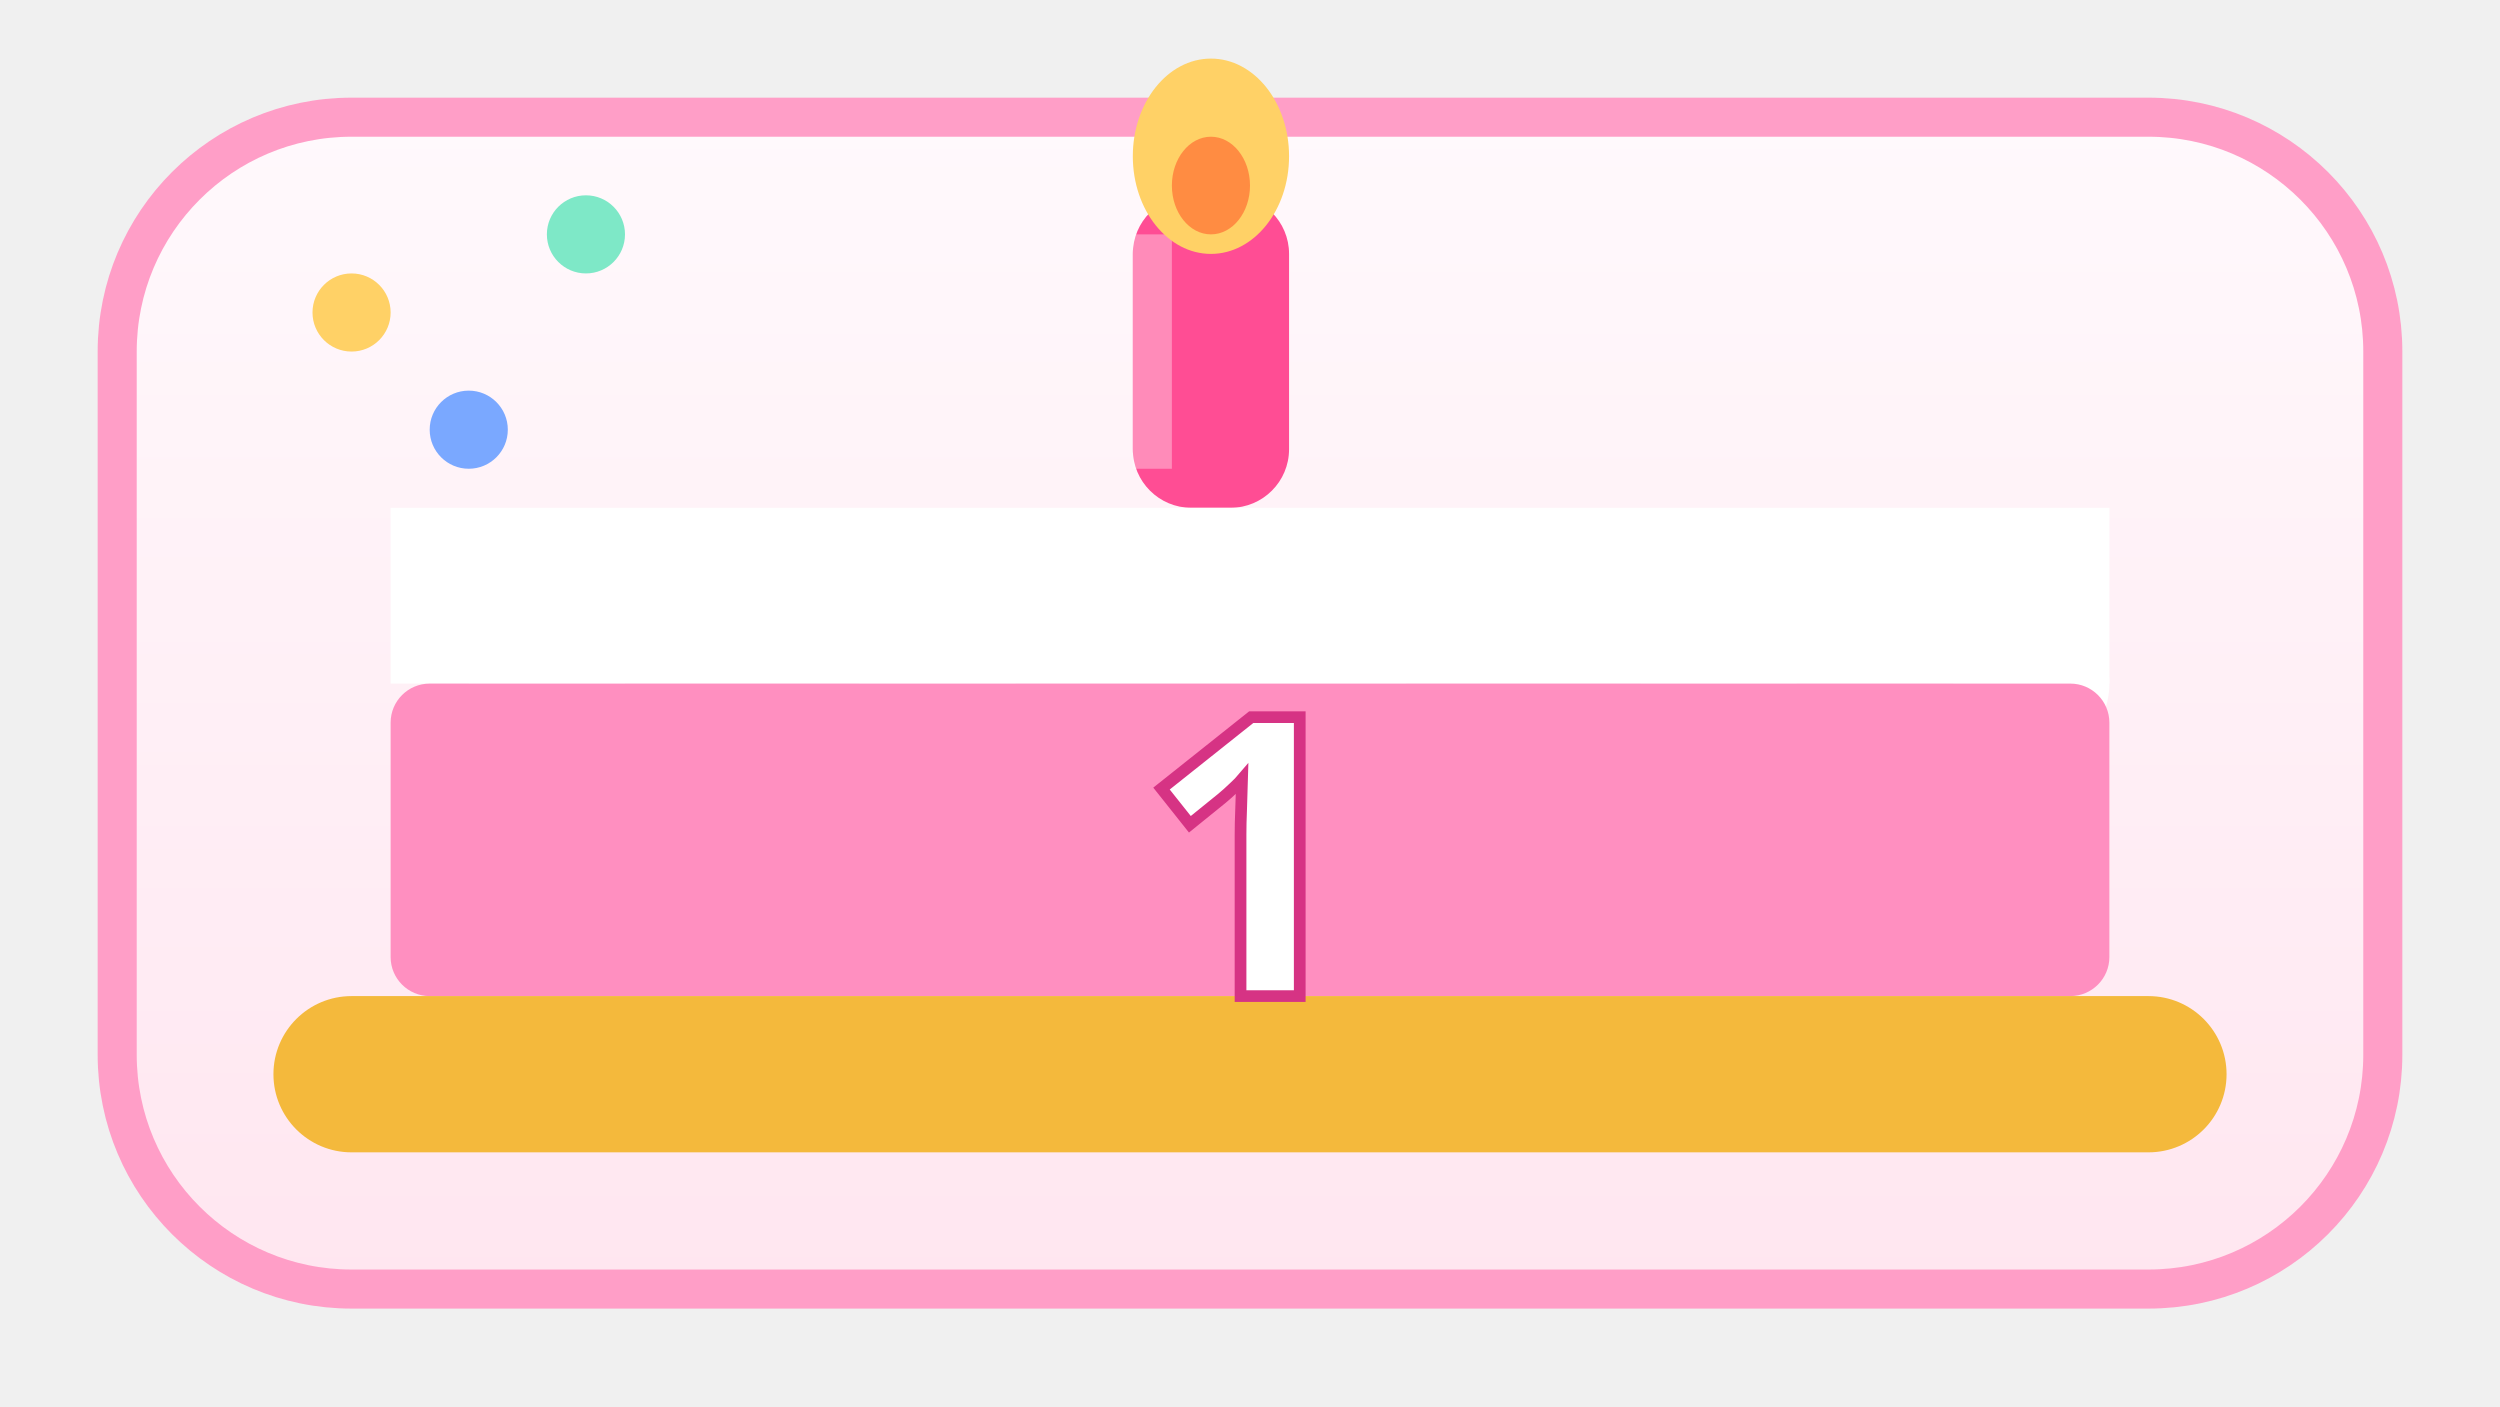
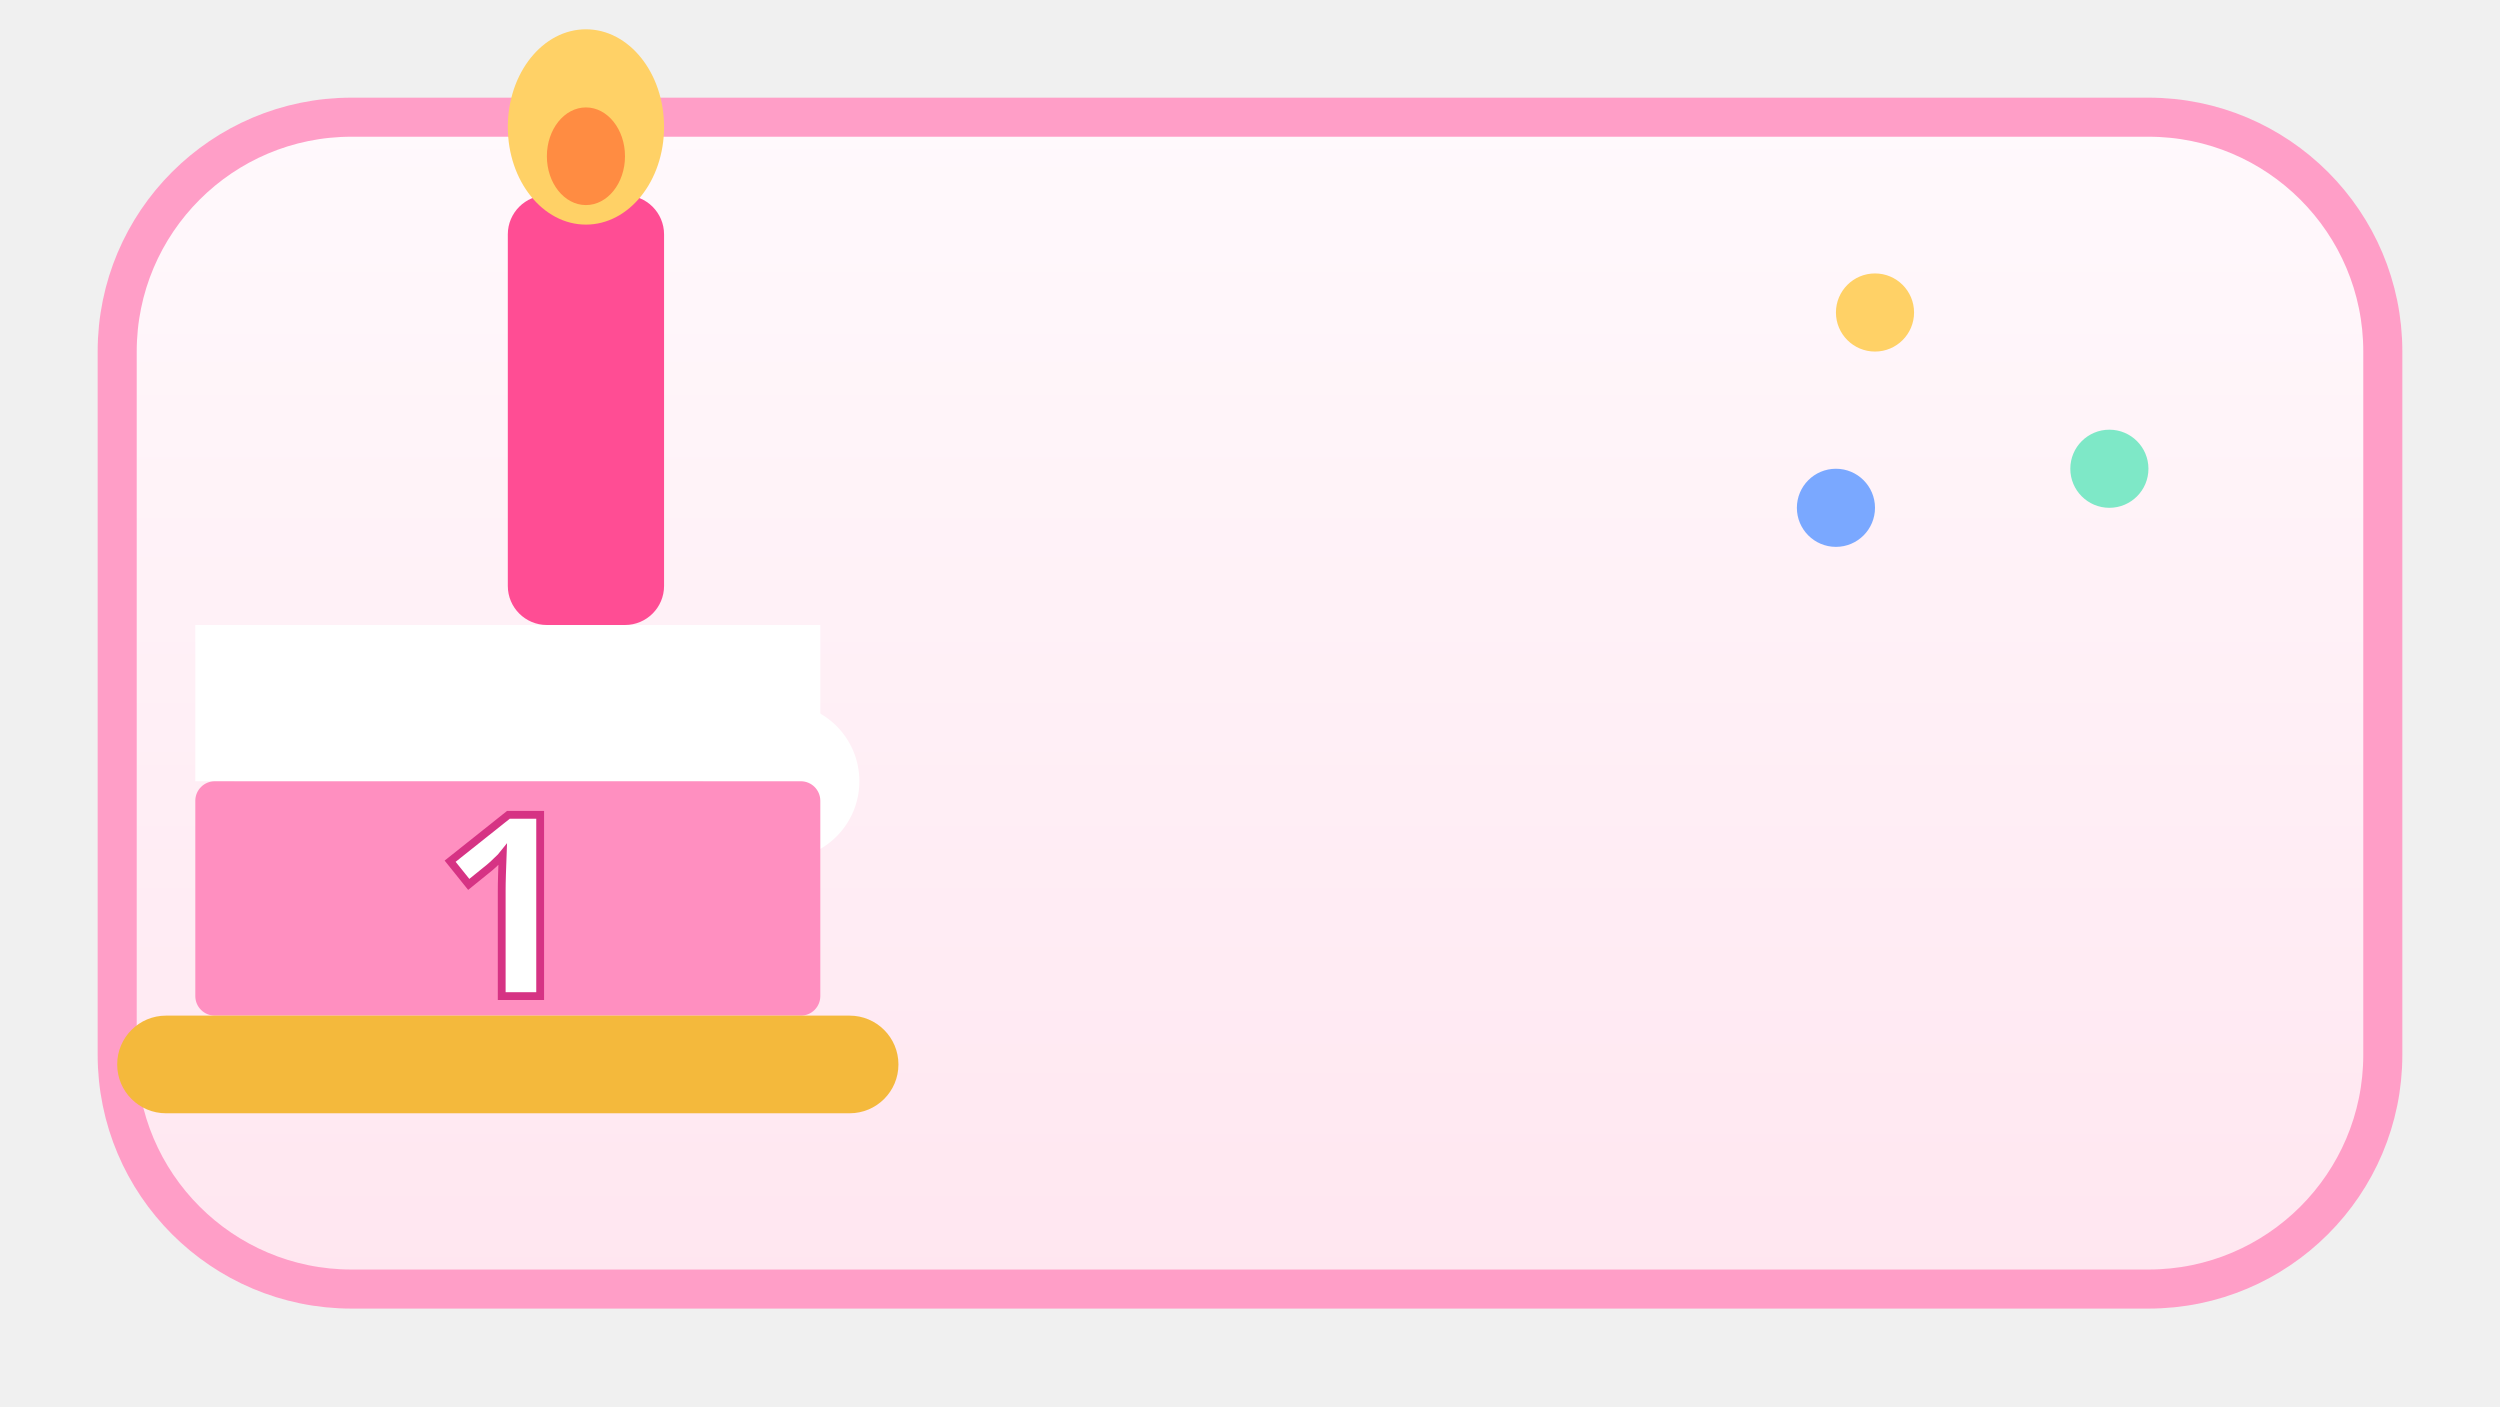
<svg xmlns="http://www.w3.org/2000/svg" viewBox="0 0 128 72">
  <defs>
    <linearGradient id="cakebg" x1="0" y1="0" x2="0" y2="1">
      <stop offset="0" stop-color="#fff9fc" />
      <stop offset="1" stop-color="#ffe6f0" />
    </linearGradient>
  </defs>
  <rect x="6" y="6" width="116" height="60" rx="12" fill="url(#cakebg)" stroke="#ff9ec7" stroke-width="2" />
-   <circle cx="18" cy="16" r="2" fill="#ffd166" />
-   <circle cx="30" cy="12" r="2" fill="#7ee8c7" />
-   <circle cx="24" cy="22" r="2" fill="#7aa8ff" />
-   <rect x="58" y="10" width="8" height="16" rx="3" fill="#ff4d94" />
-   <rect x="58" y="12" width="2" height="12" fill="#ffffff" opacity="0.35" />
-   <ellipse cx="62" cy="8" rx="4" ry="5" fill="#ffd166" />
-   <ellipse cx="62" cy="9.5" rx="2" ry="2.5" fill="#ff8c42" />
-   <rect x="20" y="26" width="88" height="9" fill="#ffffff" />
-   <circle cx="28" cy="35" r="4" fill="#ffffff" />
-   <circle cx="48" cy="35" r="4" fill="#ffffff" />
-   <circle cx="68" cy="35" r="4" fill="#ffffff" />
-   <circle cx="88" cy="35" r="4" fill="#ffffff" />
-   <circle cx="104" cy="35" r="4" fill="#ffffff" />
-   <rect x="20" y="35" width="88" height="16" rx="2" fill="#ff8fc0" />
-   <rect x="14" y="51" width="100" height="8" rx="4" fill="#f4b93c" />
-   <text x="64" y="51" text-anchor="middle" font-family="system-ui, sans-serif" font-size="20" font-weight="900" fill="#ffffff" stroke="#d63384" stroke-width="0.6">1</text>
+   <circle cx="96" cy="16" r="2" fill="#ffd166" />
+   <circle cx="108" cy="24" r="2" fill="#7ee8c7" />
+   <circle cx="94" cy="26" r="2" fill="#7aa8ff" />
+   <rect x="26" y="10" width="8" height="22" rx="2" fill="#ff4d94" />
+   <ellipse cx="30" cy="6.5" rx="4" ry="5" fill="#ffd166" />
+   <ellipse cx="30" cy="8" rx="2" ry="2.5" fill="#ff8c42" />
+   <rect x="10" y="32" width="32" height="8" fill="#ffffff" />
+   <circle cx="16" cy="40" r="4" fill="#ffffff" />
+   <circle cx="40" cy="40" r="4" fill="#ffffff" />
+   <rect x="10" y="40" width="32" height="12" rx="1" fill="#ff8fc0" />
+   <rect x="6" y="52" width="40" height="5" rx="2.5" fill="#f4b93c" />
+   <text x="26" y="51" text-anchor="middle" font-family="system-ui, sans-serif" font-size="13" font-weight="900" fill="#ffffff" stroke="#d63384" stroke-width="0.4">1</text>
</svg>
